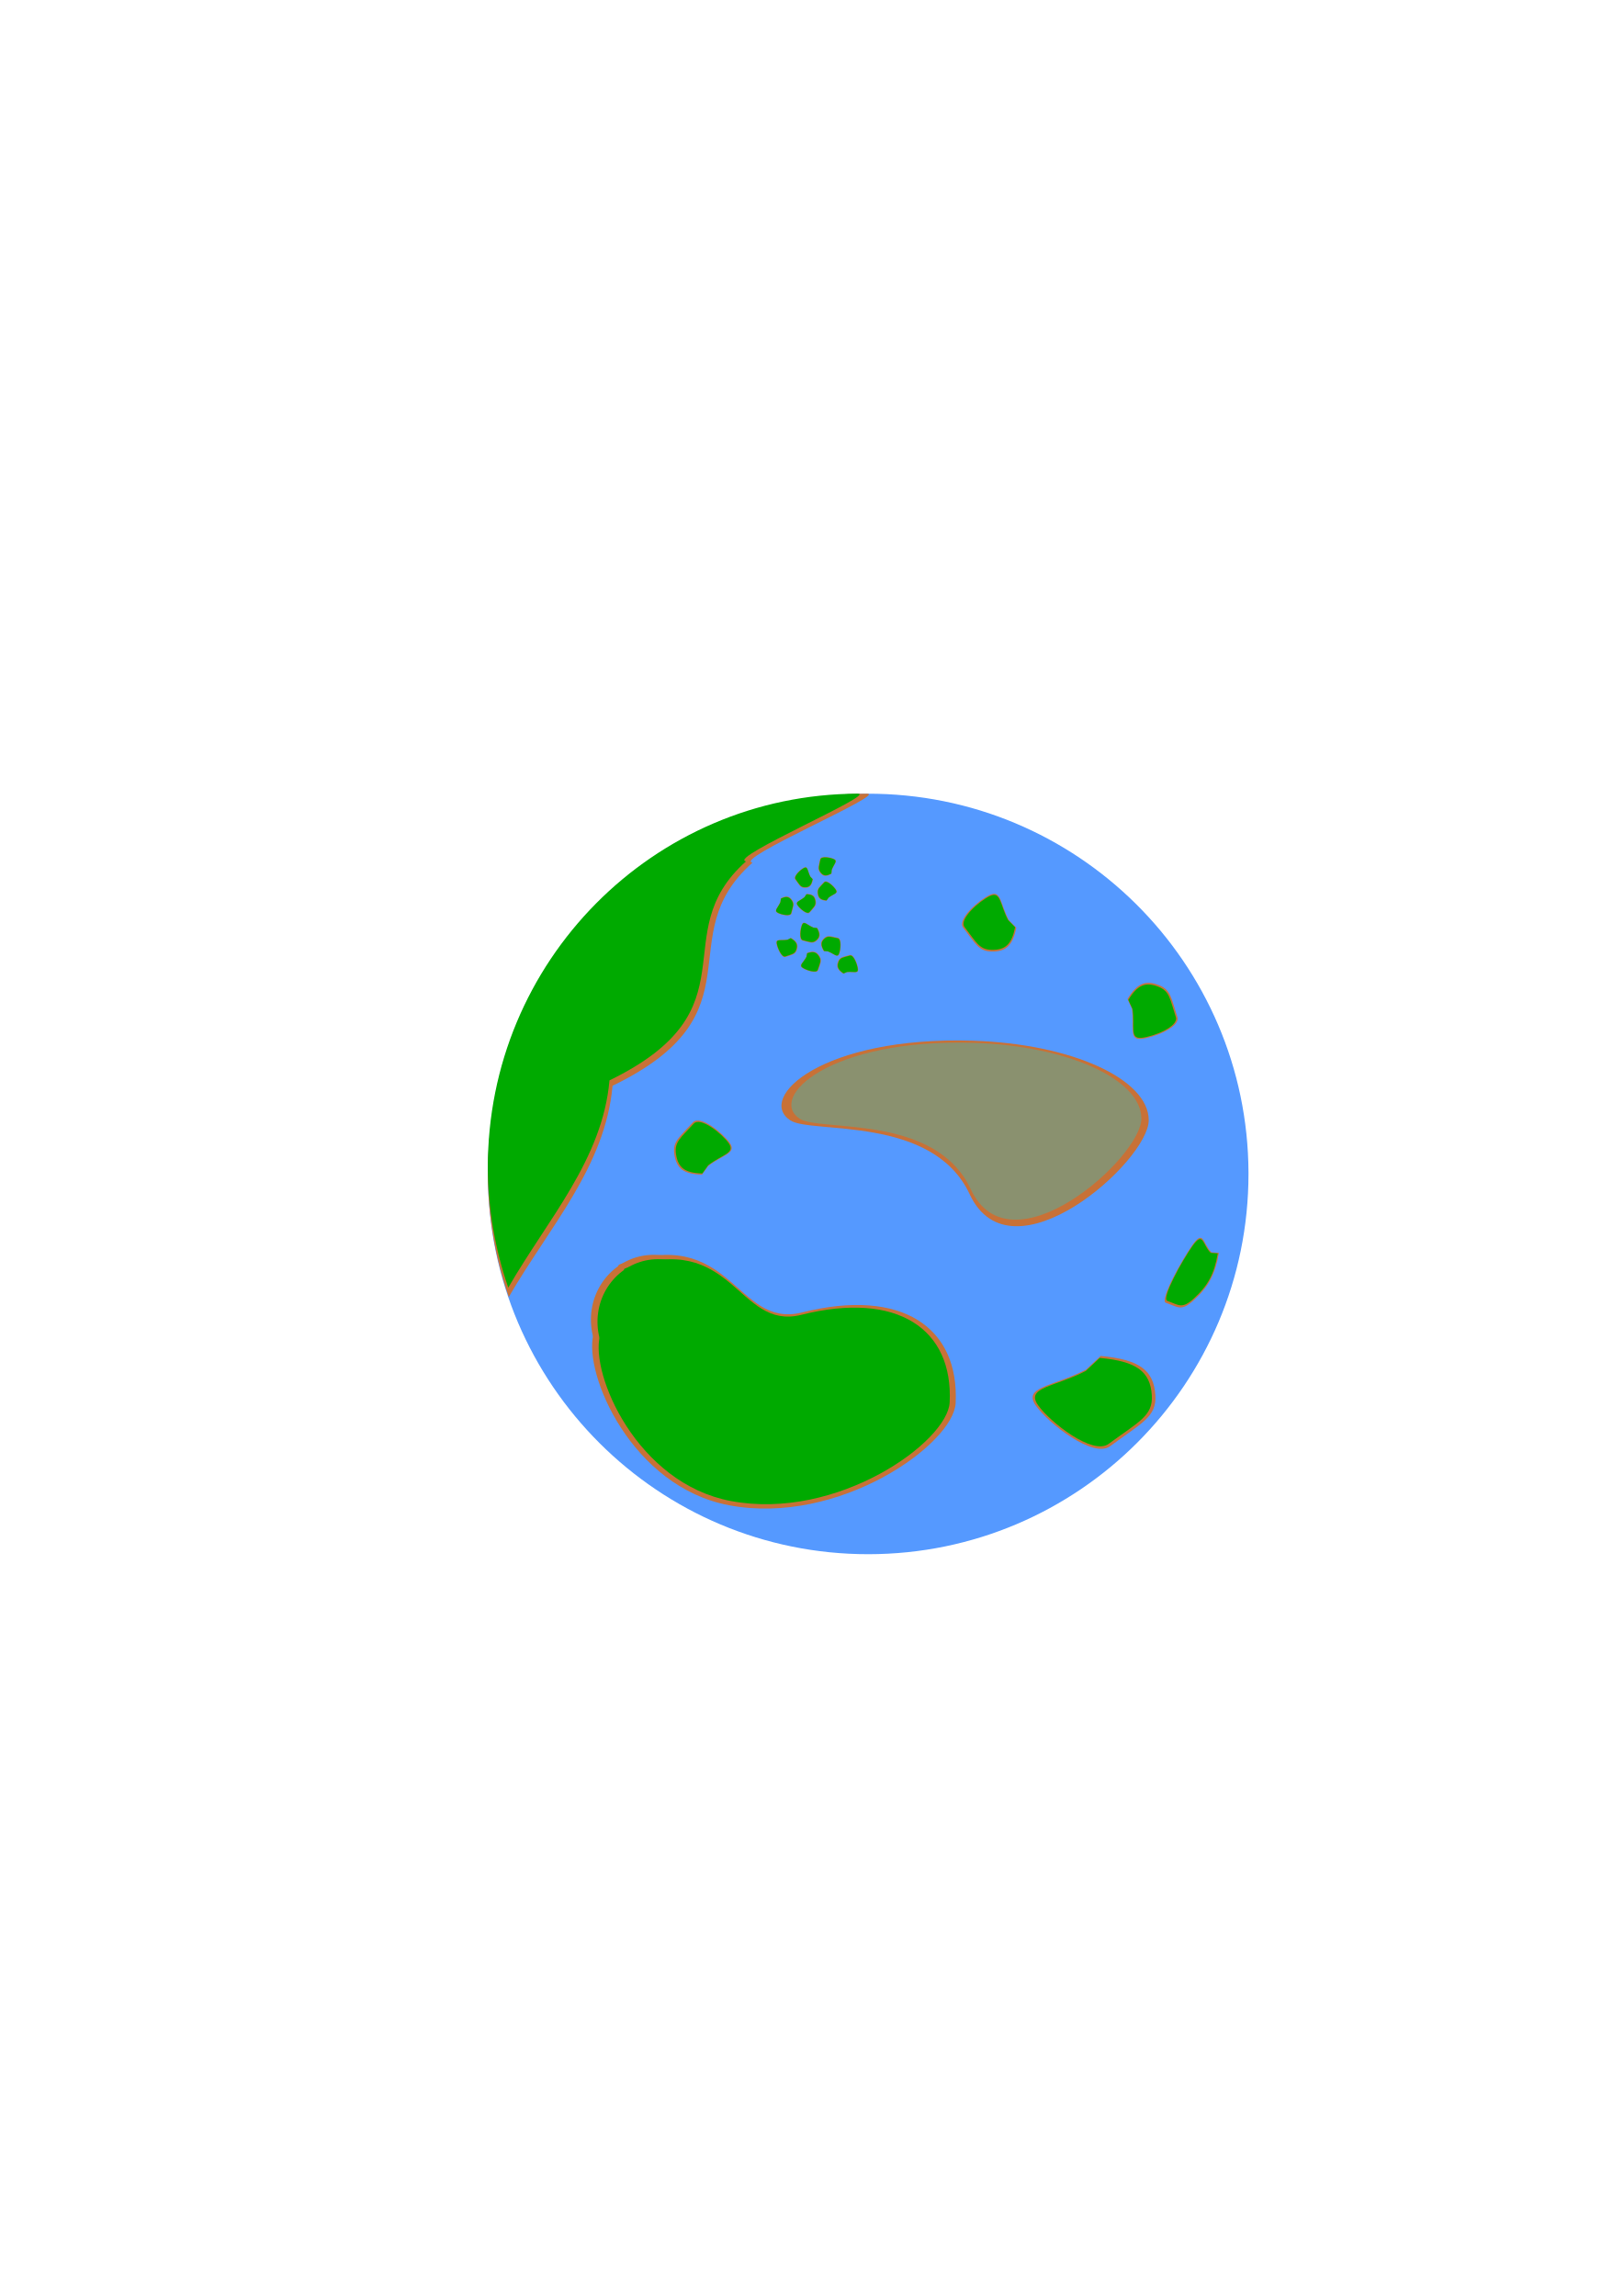
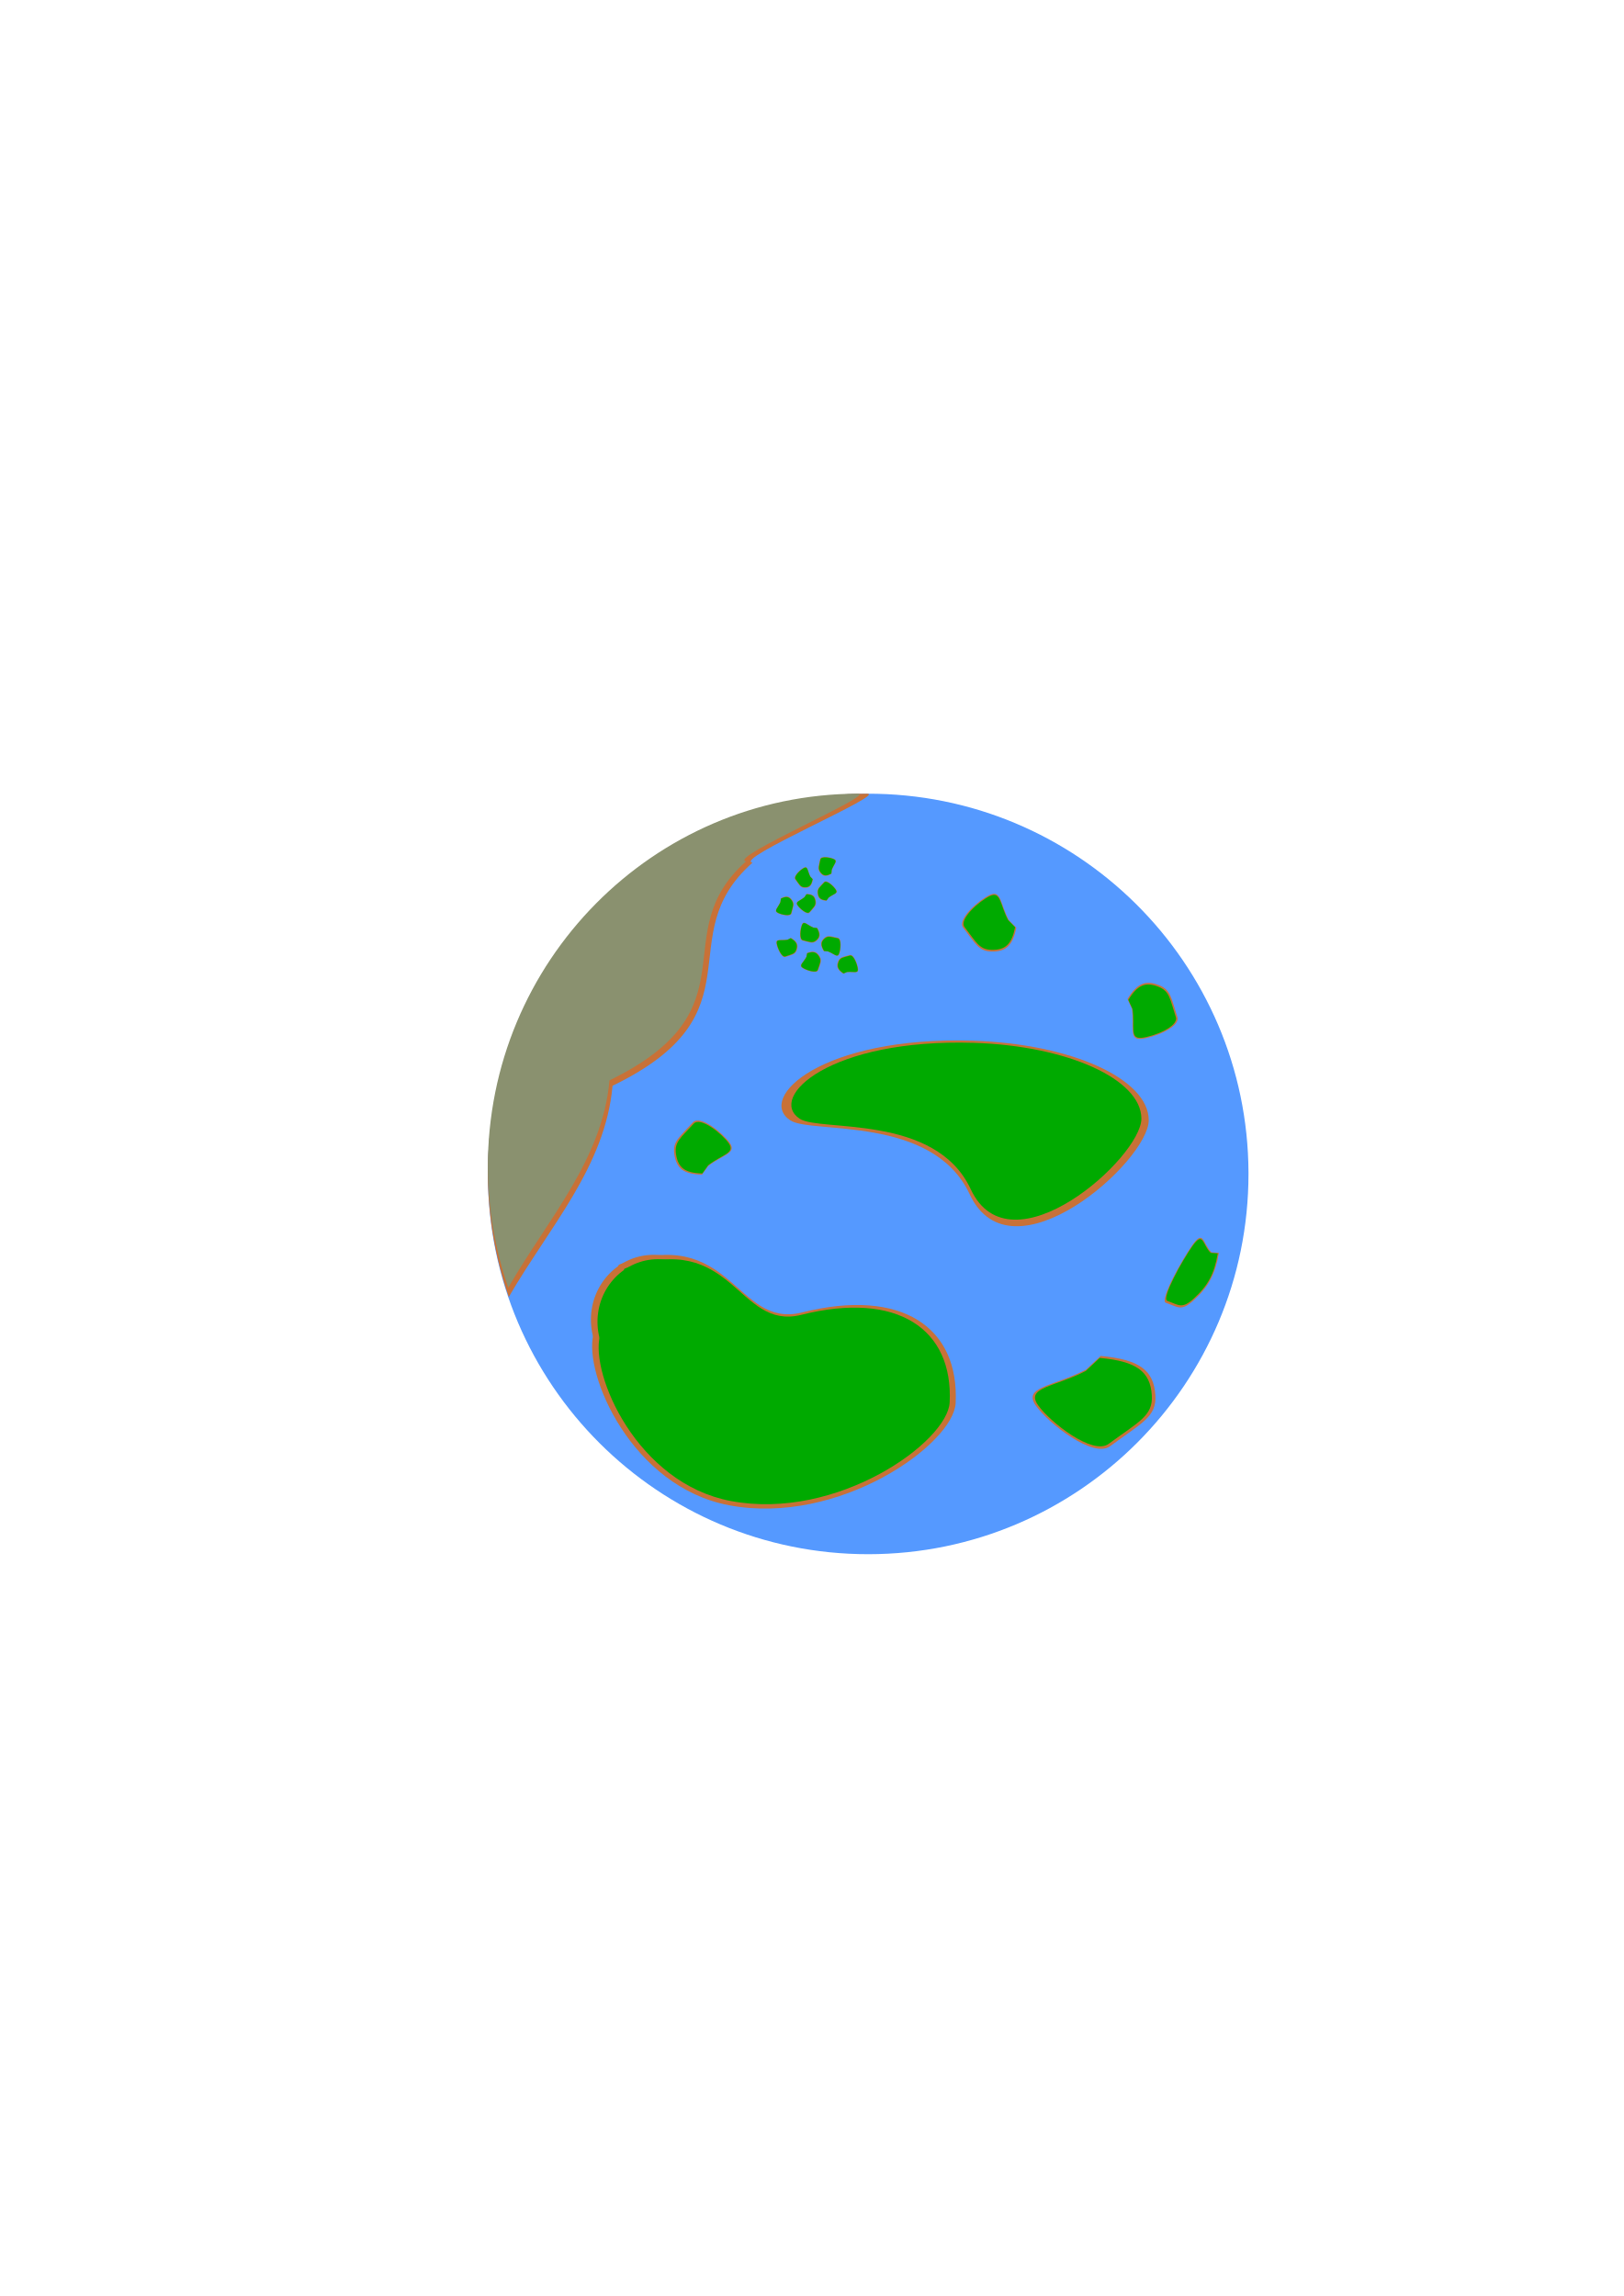
<svg xmlns="http://www.w3.org/2000/svg" width="210mm" height="297mm" viewBox="0 0 744.094 1052.362" id="svg2" version="1.1">
  <defs id="defs4" />
  <g id="layer1">
    <path style="opacity:1;fill:#0066ff;fill-opacity:1;stroke:#000000;stroke-opacity:0" id="path4303" d="m 461.429,416.291 a 33.929,31.786 0 0 1 -33.897,31.786 33.929,31.786 0 0 1 -33.96,-31.726 33.929,31.786 0 0 1 33.833,-31.846 33.929,31.786 0 0 1 34.024,31.666" />
    <path style="opacity:1;fill:#5599ff;fill-opacity:1;stroke:#000000;stroke-opacity:0" id="path4136" d="M 572.143,538.076 A 174.286,174.286 0 0 1 398.021,712.362 174.286,174.286 0 0 1 223.572,538.405 174.286,174.286 0 0 1 397.364,363.791 174.286,174.286 0 0 1 572.142,537.419" />
    <path style="opacity:1;fill:#c87137;fill-opacity:1;stroke:#000000;stroke-opacity:0" d="m 526.429,513.434 c 10e-6,18.726 -62.924,75.026 -82.065,33.929 -16.975,-36.446 -72.552,-27.459 -82.22,-33.865 -15.611,-10.342 14.581,-38.633 83.696,-36.492 45.314,1.403 80.418,17.575 80.589,36.301" id="path4138" />
-     <path id="path4141" d="m 523.057,512.706 c 10e-6,17.847 -59.973,71.507 -78.216,32.337 -16.179,-34.737 -69.149,-26.172 -78.364,-32.276 -14.879,-9.857 13.897,-36.821 79.771,-34.781 43.189,1.338 76.646,16.751 76.809,34.598" style="opacity:1;fill:#8a916f;fill-opacity:1;stroke:#000000;stroke-width:0.953;stroke-opacity:0" />
+     <path id="path4141" d="m 523.057,512.706 c 10e-6,17.847 -59.973,71.507 -78.216,32.337 -16.179,-34.737 -69.149,-26.172 -78.364,-32.276 -14.879,-9.857 13.897,-36.821 79.771,-34.781 43.189,1.338 76.646,16.751 76.809,34.598" style="opacity:1;fill:#00aa00;fill-opacity:1;stroke:#000000;stroke-width:0.953;stroke-opacity:0" />
    <g id="g4149" transform="translate(-31.31473,15.65736)">
      <path style="opacity:1;fill:#c87137;fill-opacity:1;stroke:#000000;stroke-opacity:0" d="m 314.904,564.004 c 52.012,-19.137 53.186,29.613 83.955,21.893 45.682,-11.461 72.119,6.803 70.402,41.536 -0.924,18.703 -53.219,56.384 -103.861,46.842 -44.552,-8.395 -66.74,-60.174 -62.144,-78.327" id="path4143" />
      <path d="m 359.538,589.207 a 28.713,29.724 0 0 1 -28.686,29.724 28.713,29.724 0 0 1 -28.74,-29.668 28.713,29.724 0 0 1 28.632,-29.779 28.713,29.724 0 0 1 28.794,29.611" id="path4145" style="opacity:1;fill:#c87137;fill-opacity:1;stroke:#000000;stroke-width:1.152;stroke-opacity:0" />
    </g>
    <g id="g4153" style="fill:#00aa00;fill-opacity:1" transform="matrix(0.9655801,0,0,0.9655801,-17.90543,36.91524)">
      <path id="path4155" d="m 314.904,564.004 c 52.012,-19.137 53.186,29.613 83.955,21.893 45.682,-11.461 72.119,6.803 70.402,41.536 -0.924,18.703 -53.219,56.384 -103.861,46.842 -44.552,-8.395 -66.74,-60.174 -62.144,-78.327" style="opacity:1;fill:#00aa00;fill-opacity:1;stroke:#000000;stroke-opacity:0" />
      <path style="opacity:1;fill:#00aa00;fill-opacity:1;stroke:#000000;stroke-width:1.152;stroke-opacity:0" id="path4157" d="m 359.538,589.207 a 28.713,29.724 0 0 1 -28.686,29.724 28.713,29.724 0 0 1 -28.74,-29.668 28.713,29.724 0 0 1 28.632,-29.779 28.713,29.724 0 0 1 28.794,29.611" />
    </g>
    <path id="path4170" d="m 397.365,363.791 c -96.191,0.272 -173.974,78.422 -173.793,174.613 0.108,19.082 3.349,38.017 9.594,56.049 18.615,-32.109 44.247,-59.818 47.548,-96.799 69.116,-33.44 25.477,-68.057 64.138,-102.261 -9.087,-1.497 61.723,-31.557 52.514,-31.602 z" style="opacity:1;fill:#c87137;fill-opacity:1;stroke:#000000;stroke-opacity:0" />
-     <path style="opacity:1;fill:#00aa00;fill-opacity:1;stroke:#000000;stroke-width:0.979;stroke-opacity:0" d="m 393.11,363.78 c -93.841,0.267 -169.725,76.977 -169.548,171.396 0.105,18.731 3.267,37.316 9.359,55.016 18.16,-31.517 43.167,-58.716 46.387,-95.015 67.428,-32.824 24.855,-66.803 62.571,-100.376 -8.865,-1.47 60.215,-30.976 51.231,-31.02 z" id="path4176" />
+     <path style="opacity:1;fill:#8a916f;fill-opacity:1;stroke:#000000;stroke-width:0.979;stroke-opacity:0" d="m 393.11,363.78 c -93.841,0.267 -169.725,76.977 -169.548,171.396 0.105,18.731 3.267,37.316 9.359,55.016 18.16,-31.517 43.167,-58.716 46.387,-95.015 67.428,-32.824 24.855,-66.803 62.571,-100.376 -8.865,-1.47 60.215,-30.976 51.231,-31.02 z" id="path4176" />
    <g id="g4209">
      <path id="path4178" d="m 465.714,425.219 c -1.64,8.279 -4.778,11.068 -11.417,10.893 -5.894,-0.155 -7.282,-3.677 -12.869,-10.865 -3.027,-3.895 7.188,-12.712 12.108,-15.028 5.357,-2.521 4.765,3.998 8.784,11.551" style="opacity:1;fill:#c87137;fill-opacity:1;stroke:#000000;stroke-opacity:0" />
      <path style="opacity:1;fill:#00aa00;fill-opacity:1;stroke:#000000;stroke-width:0.952;stroke-opacity:0" d="m 465.202,424.978 c -1.561,7.878 -4.546,10.532 -10.864,10.366 -5.609,-0.148 -6.93,-3.499 -12.246,-10.339 -2.881,-3.707 6.84,-12.097 11.522,-14.301 5.097,-2.399 4.534,3.804 8.359,10.991" id="path4181" />
    </g>
    <g id="g4213" transform="matrix(0.1720766,0.9850836,-0.9850836,0.1720766,660.4522,6.449515)">
      <path style="opacity:1;fill:#c87137;fill-opacity:1;stroke:#000000;stroke-opacity:0" d="m 465.714,425.219 c -1.64,8.279 -4.778,11.068 -11.417,10.893 -5.894,-0.155 -7.282,-3.677 -12.869,-10.865 -3.027,-3.895 7.188,-12.712 12.108,-15.028 5.357,-2.521 4.765,3.998 8.784,11.551" id="path4215" />
      <path id="path4217" d="m 465.202,424.978 c -1.561,7.878 -4.546,10.532 -10.864,10.366 -5.609,-0.148 -6.93,-3.499 -12.246,-10.339 -2.881,-3.707 6.84,-12.097 11.522,-14.301 5.097,-2.399 4.534,3.804 8.359,10.991" style="opacity:1;fill:#00aa00;fill-opacity:1;stroke:#000000;stroke-width:0.952;stroke-opacity:0" />
    </g>
    <g id="g4225" transform="matrix(-0.1750863,-1.703965,2.11812,-0.1408518,-314.7196,1474.945)">
      <path style="opacity:1;fill:#c87137;fill-opacity:1;stroke:#000000;stroke-opacity:0" d="m 465.714,425.219 c -1.64,8.279 -4.778,11.068 -11.417,10.893 -5.894,-0.155 -7.282,-3.677 -12.869,-10.865 -3.027,-3.895 7.188,-12.712 12.108,-15.028 5.357,-2.521 4.765,3.998 8.784,11.551" id="path4227" />
      <path id="path4229" d="m 465.202,424.978 c -1.561,7.878 -4.546,10.532 -10.864,10.366 -5.609,-0.148 -6.93,-3.499 -12.246,-10.339 -2.881,-3.707 6.84,-12.097 11.522,-14.301 5.097,-2.399 4.534,3.804 8.359,10.991" style="opacity:1;fill:#00aa00;fill-opacity:1;stroke:#000000;stroke-width:0.952;stroke-opacity:0" />
    </g>
    <g id="g4231" transform="matrix(1,-0.9405567,0,1,92.85714,587.0634)">
      <path style="opacity:1;fill:#c87137;fill-opacity:1;stroke:#000000;stroke-opacity:0" d="m 465.714,425.219 c -1.64,8.279 -4.778,11.068 -11.417,10.893 -5.894,-0.155 -7.282,-3.677 -12.869,-10.865 -3.027,-3.895 7.188,-12.712 12.108,-15.028 5.357,-2.521 4.765,3.998 8.784,11.551" id="path4233" />
      <path id="path4235" d="m 465.202,424.978 c -1.561,7.878 -4.546,10.532 -10.864,10.366 -5.609,-0.148 -6.93,-3.499 -12.246,-10.339 -2.881,-3.707 6.84,-12.097 11.522,-14.301 5.097,-2.399 4.534,3.804 8.359,10.991" style="opacity:1;fill:#00aa00;fill-opacity:1;stroke:#000000;stroke-width:0.952;stroke-opacity:0" />
    </g>
    <g id="g4237" transform="matrix(-0.940292,-0.3403688,0.3403688,-0.940292,809.8688,1016.257)">
      <path style="opacity:1;fill:#c87137;fill-opacity:1;stroke:#000000;stroke-opacity:0" d="m 465.714,425.219 c -1.64,8.279 -4.778,11.068 -11.417,10.893 -5.894,-0.155 -7.282,-3.677 -12.869,-10.865 -3.027,-3.895 7.188,-12.712 12.108,-15.028 5.357,-2.521 4.765,3.998 8.784,11.551" id="path4239" />
      <path id="path4241" d="m 465.202,424.978 c -1.561,7.878 -4.546,10.532 -10.864,10.366 -5.609,-0.148 -6.93,-3.499 -12.246,-10.339 -2.881,-3.707 6.84,-12.097 11.522,-14.301 5.097,-2.399 4.534,3.804 8.359,10.991" style="opacity:1;fill:#00aa00;fill-opacity:1;stroke:#000000;stroke-width:0.952;stroke-opacity:0" />
    </g>
    <g id="g4243" transform="matrix(0.3368134,0,0,0.3586274,215.6978,250.531)">
      <path style="opacity:1;fill:#c87137;fill-opacity:1;stroke:#000000;stroke-opacity:0" d="m 465.714,425.219 c -1.64,8.279 -4.778,11.068 -11.417,10.893 -5.894,-0.155 -7.282,-3.677 -12.869,-10.865 -3.027,-3.895 7.188,-12.712 12.108,-15.028 5.357,-2.521 4.765,3.998 8.784,11.551" id="path4245" />
      <path id="path4247" d="m 465.202,424.978 c -1.561,7.878 -4.546,10.532 -10.864,10.366 -5.609,-0.148 -6.93,-3.499 -12.246,-10.339 -2.881,-3.707 6.84,-12.097 11.522,-14.301 5.097,-2.399 4.534,3.804 8.359,10.991" style="opacity:1;fill:#00aa00;fill-opacity:1;stroke:#000000;stroke-width:0.952;stroke-opacity:0" />
    </g>
    <g id="g4249" transform="matrix(-0.05793572,-0.3532821,0.3317932,-0.06168798,255.5244,600.4611)">
      <path style="opacity:1;fill:#c87137;fill-opacity:1;stroke:#000000;stroke-opacity:0" d="m 465.714,425.219 c -1.64,8.279 -4.778,11.068 -11.417,10.893 -5.894,-0.155 -7.282,-3.677 -12.869,-10.865 -3.027,-3.895 7.188,-12.712 12.108,-15.028 5.357,-2.521 4.765,3.998 8.784,11.551" id="path4251" />
      <path id="path4253" d="m 465.202,424.978 c -1.561,7.878 -4.546,10.532 -10.864,10.366 -5.609,-0.148 -6.93,-3.499 -12.246,-10.339 -2.881,-3.707 6.84,-12.097 11.522,-14.301 5.097,-2.399 4.534,3.804 8.359,10.991" style="opacity:1;fill:#00aa00;fill-opacity:1;stroke:#000000;stroke-width:0.952;stroke-opacity:0" />
    </g>
    <g id="g4255" transform="matrix(0.2152996,0.2757915,-0.2590161,0.2292437,390.9018,174.5965)">
      <path style="opacity:1;fill:#c87137;fill-opacity:1;stroke:#000000;stroke-opacity:0" d="m 465.714,425.219 c -1.64,8.279 -4.778,11.068 -11.417,10.893 -5.894,-0.155 -7.282,-3.677 -12.869,-10.865 -3.027,-3.895 7.188,-12.712 12.108,-15.028 5.357,-2.521 4.765,3.998 8.784,11.551" id="path4257" />
      <path id="path4259" d="m 465.202,424.978 c -1.561,7.878 -4.546,10.532 -10.864,10.366 -5.609,-0.148 -6.93,-3.499 -12.246,-10.339 -2.881,-3.707 6.84,-12.097 11.522,-14.301 5.097,-2.399 4.534,3.804 8.359,10.991" style="opacity:1;fill:#00aa00;fill-opacity:1;stroke:#000000;stroke-width:0.952;stroke-opacity:0" />
    </g>
    <g id="g4261" transform="matrix(-0.2007189,-0.2879896,0.2704722,-0.2137186,336.3158,636.6945)">
      <path style="opacity:1;fill:#c87137;fill-opacity:1;stroke:#000000;stroke-opacity:0" d="m 465.714,425.219 c -1.64,8.279 -4.778,11.068 -11.417,10.893 -5.894,-0.155 -7.282,-3.677 -12.869,-10.865 -3.027,-3.895 7.188,-12.712 12.108,-15.028 5.357,-2.521 4.765,3.998 8.784,11.551" id="path4263" />
      <path id="path4265" d="m 465.202,424.978 c -1.561,7.878 -4.546,10.532 -10.864,10.366 -5.609,-0.148 -6.93,-3.499 -12.246,-10.339 -2.881,-3.707 6.84,-12.097 11.522,-14.301 5.097,-2.399 4.534,3.804 8.359,10.991" style="opacity:1;fill:#00aa00;fill-opacity:1;stroke:#000000;stroke-width:0.952;stroke-opacity:0" />
    </g>
    <g id="g4267" transform="matrix(0.04501062,0.3554107,-0.3337923,0.04792577,499.7154,226.9677)">
      <path style="opacity:1;fill:#c87137;fill-opacity:1;stroke:#000000;stroke-opacity:0" d="m 465.714,425.219 c -1.64,8.279 -4.778,11.068 -11.417,10.893 -5.894,-0.155 -7.282,-3.677 -12.869,-10.865 -3.027,-3.895 7.188,-12.712 12.108,-15.028 5.357,-2.521 4.765,3.998 8.784,11.551" id="path4269" />
      <path id="path4271" d="m 465.202,424.978 c -1.561,7.878 -4.546,10.532 -10.864,10.366 -5.609,-0.148 -6.93,-3.499 -12.246,-10.339 -2.881,-3.707 6.84,-12.097 11.522,-14.301 5.097,-2.399 4.534,3.804 8.359,10.991" style="opacity:1;fill:#00aa00;fill-opacity:1;stroke:#000000;stroke-width:0.952;stroke-opacity:0" />
    </g>
    <g transform="matrix(-0.2076011,-0.3278931,0.3107344,-0.1967373,334.4274,673.1038)" id="g4273">
      <path id="path4275" d="m 465.714,425.219 c -1.64,8.279 -4.778,11.068 -11.417,10.893 -5.894,-0.155 -7.282,-3.677 -12.869,-10.865 -3.027,-3.895 7.188,-12.712 12.108,-15.028 5.357,-2.521 4.765,3.998 8.784,11.551" style="opacity:1;fill:#c87137;fill-opacity:1;stroke:#000000;stroke-opacity:0" />
      <path style="opacity:1;fill:#00aa00;fill-opacity:1;stroke:#000000;stroke-width:0.952;stroke-opacity:0" d="m 465.202,424.978 c -1.561,7.878 -4.546,10.532 -10.864,10.366 -5.609,-0.148 -6.93,-3.499 -12.246,-10.339 -2.881,-3.707 6.84,-12.097 11.522,-14.301 5.097,-2.399 4.534,3.804 8.359,10.991" id="path4277" />
    </g>
    <g transform="matrix(-0.2703932,0.2502062,-0.2579566,-0.2891648,613.0781,442.3661)" id="g4279">
      <path id="path4281" d="m 465.714,425.219 c -1.64,8.279 -4.778,11.068 -11.417,10.893 -5.894,-0.155 -7.282,-3.677 -12.869,-10.865 -3.027,-3.895 7.188,-12.712 12.108,-15.028 5.357,-2.521 4.765,3.998 8.784,11.551" style="opacity:1;fill:#c87137;fill-opacity:1;stroke:#000000;stroke-opacity:0" />
      <path style="opacity:1;fill:#00aa00;fill-opacity:1;stroke:#000000;stroke-width:0.952;stroke-opacity:0" d="m 465.202,424.978 c -1.561,7.878 -4.546,10.532 -10.864,10.366 -5.609,-0.148 -6.93,-3.499 -12.246,-10.339 -2.881,-3.707 6.84,-12.097 11.522,-14.301 5.097,-2.399 4.534,3.804 8.359,10.991" id="path4283" />
    </g>
    <g transform="matrix(0.106257,-0.3608924,0.3582785,0.1263968,160.6435,544.1966)" id="g4285">
      <path id="path4287" d="m 465.714,425.219 c -1.64,8.279 -4.778,11.068 -11.417,10.893 -5.894,-0.155 -7.282,-3.677 -12.869,-10.865 -3.027,-3.895 7.188,-12.712 12.108,-15.028 5.357,-2.521 4.765,3.998 8.784,11.551" style="opacity:1;fill:#c87137;fill-opacity:1;stroke:#000000;stroke-opacity:0" />
      <path style="opacity:1;fill:#00aa00;fill-opacity:1;stroke:#000000;stroke-width:0.952;stroke-opacity:0" d="m 465.202,424.978 c -1.561,7.878 -4.546,10.532 -10.864,10.366 -5.609,-0.148 -6.93,-3.499 -12.246,-10.339 -2.881,-3.707 6.84,-12.097 11.522,-14.301 5.097,-2.399 4.534,3.804 8.359,10.991" id="path4289" />
    </g>
    <g transform="matrix(-0.1258132,0.3533894,-0.3518879,-0.1460663,594.6754,343.8373)" id="g4291">
      <path id="path4293" d="m 465.714,425.219 c -1.64,8.279 -4.778,11.068 -11.417,10.893 -5.894,-0.155 -7.282,-3.677 -12.869,-10.865 -3.027,-3.895 7.188,-12.712 12.108,-15.028 5.357,-2.521 4.765,3.998 8.784,11.551" style="opacity:1;fill:#c87137;fill-opacity:1;stroke:#000000;stroke-opacity:0" />
      <path style="opacity:1;fill:#00aa00;fill-opacity:1;stroke:#000000;stroke-width:0.952;stroke-opacity:0" d="m 465.202,424.978 c -1.561,7.878 -4.546,10.532 -10.864,10.366 -5.609,-0.148 -6.93,-3.499 -12.246,-10.339 -2.881,-3.707 6.84,-12.097 11.522,-14.301 5.097,-2.399 4.534,3.804 8.359,10.991" id="path4295" />
    </g>
    <g transform="matrix(0.2802041,-0.2387912,0.2472645,0.2986607,138.9514,409.5349)" id="g4297">
      <path id="path4299" d="m 465.714,425.219 c -1.64,8.279 -4.778,11.068 -11.417,10.893 -5.894,-0.155 -7.282,-3.677 -12.869,-10.865 -3.027,-3.895 7.188,-12.712 12.108,-15.028 5.357,-2.521 4.765,3.998 8.784,11.551" style="opacity:1;fill:#c87137;fill-opacity:1;stroke:#000000;stroke-opacity:0" />
      <path style="opacity:1;fill:#00aa00;fill-opacity:1;stroke:#000000;stroke-width:0.952;stroke-opacity:0" d="m 465.202,424.978 c -1.561,7.878 -4.546,10.532 -10.864,10.366 -5.609,-0.148 -6.93,-3.499 -12.246,-10.339 -2.881,-3.707 6.84,-12.097 11.522,-14.301 5.097,-2.399 4.534,3.804 8.359,10.991" id="path4301" />
    </g>
  </g>
</svg>
